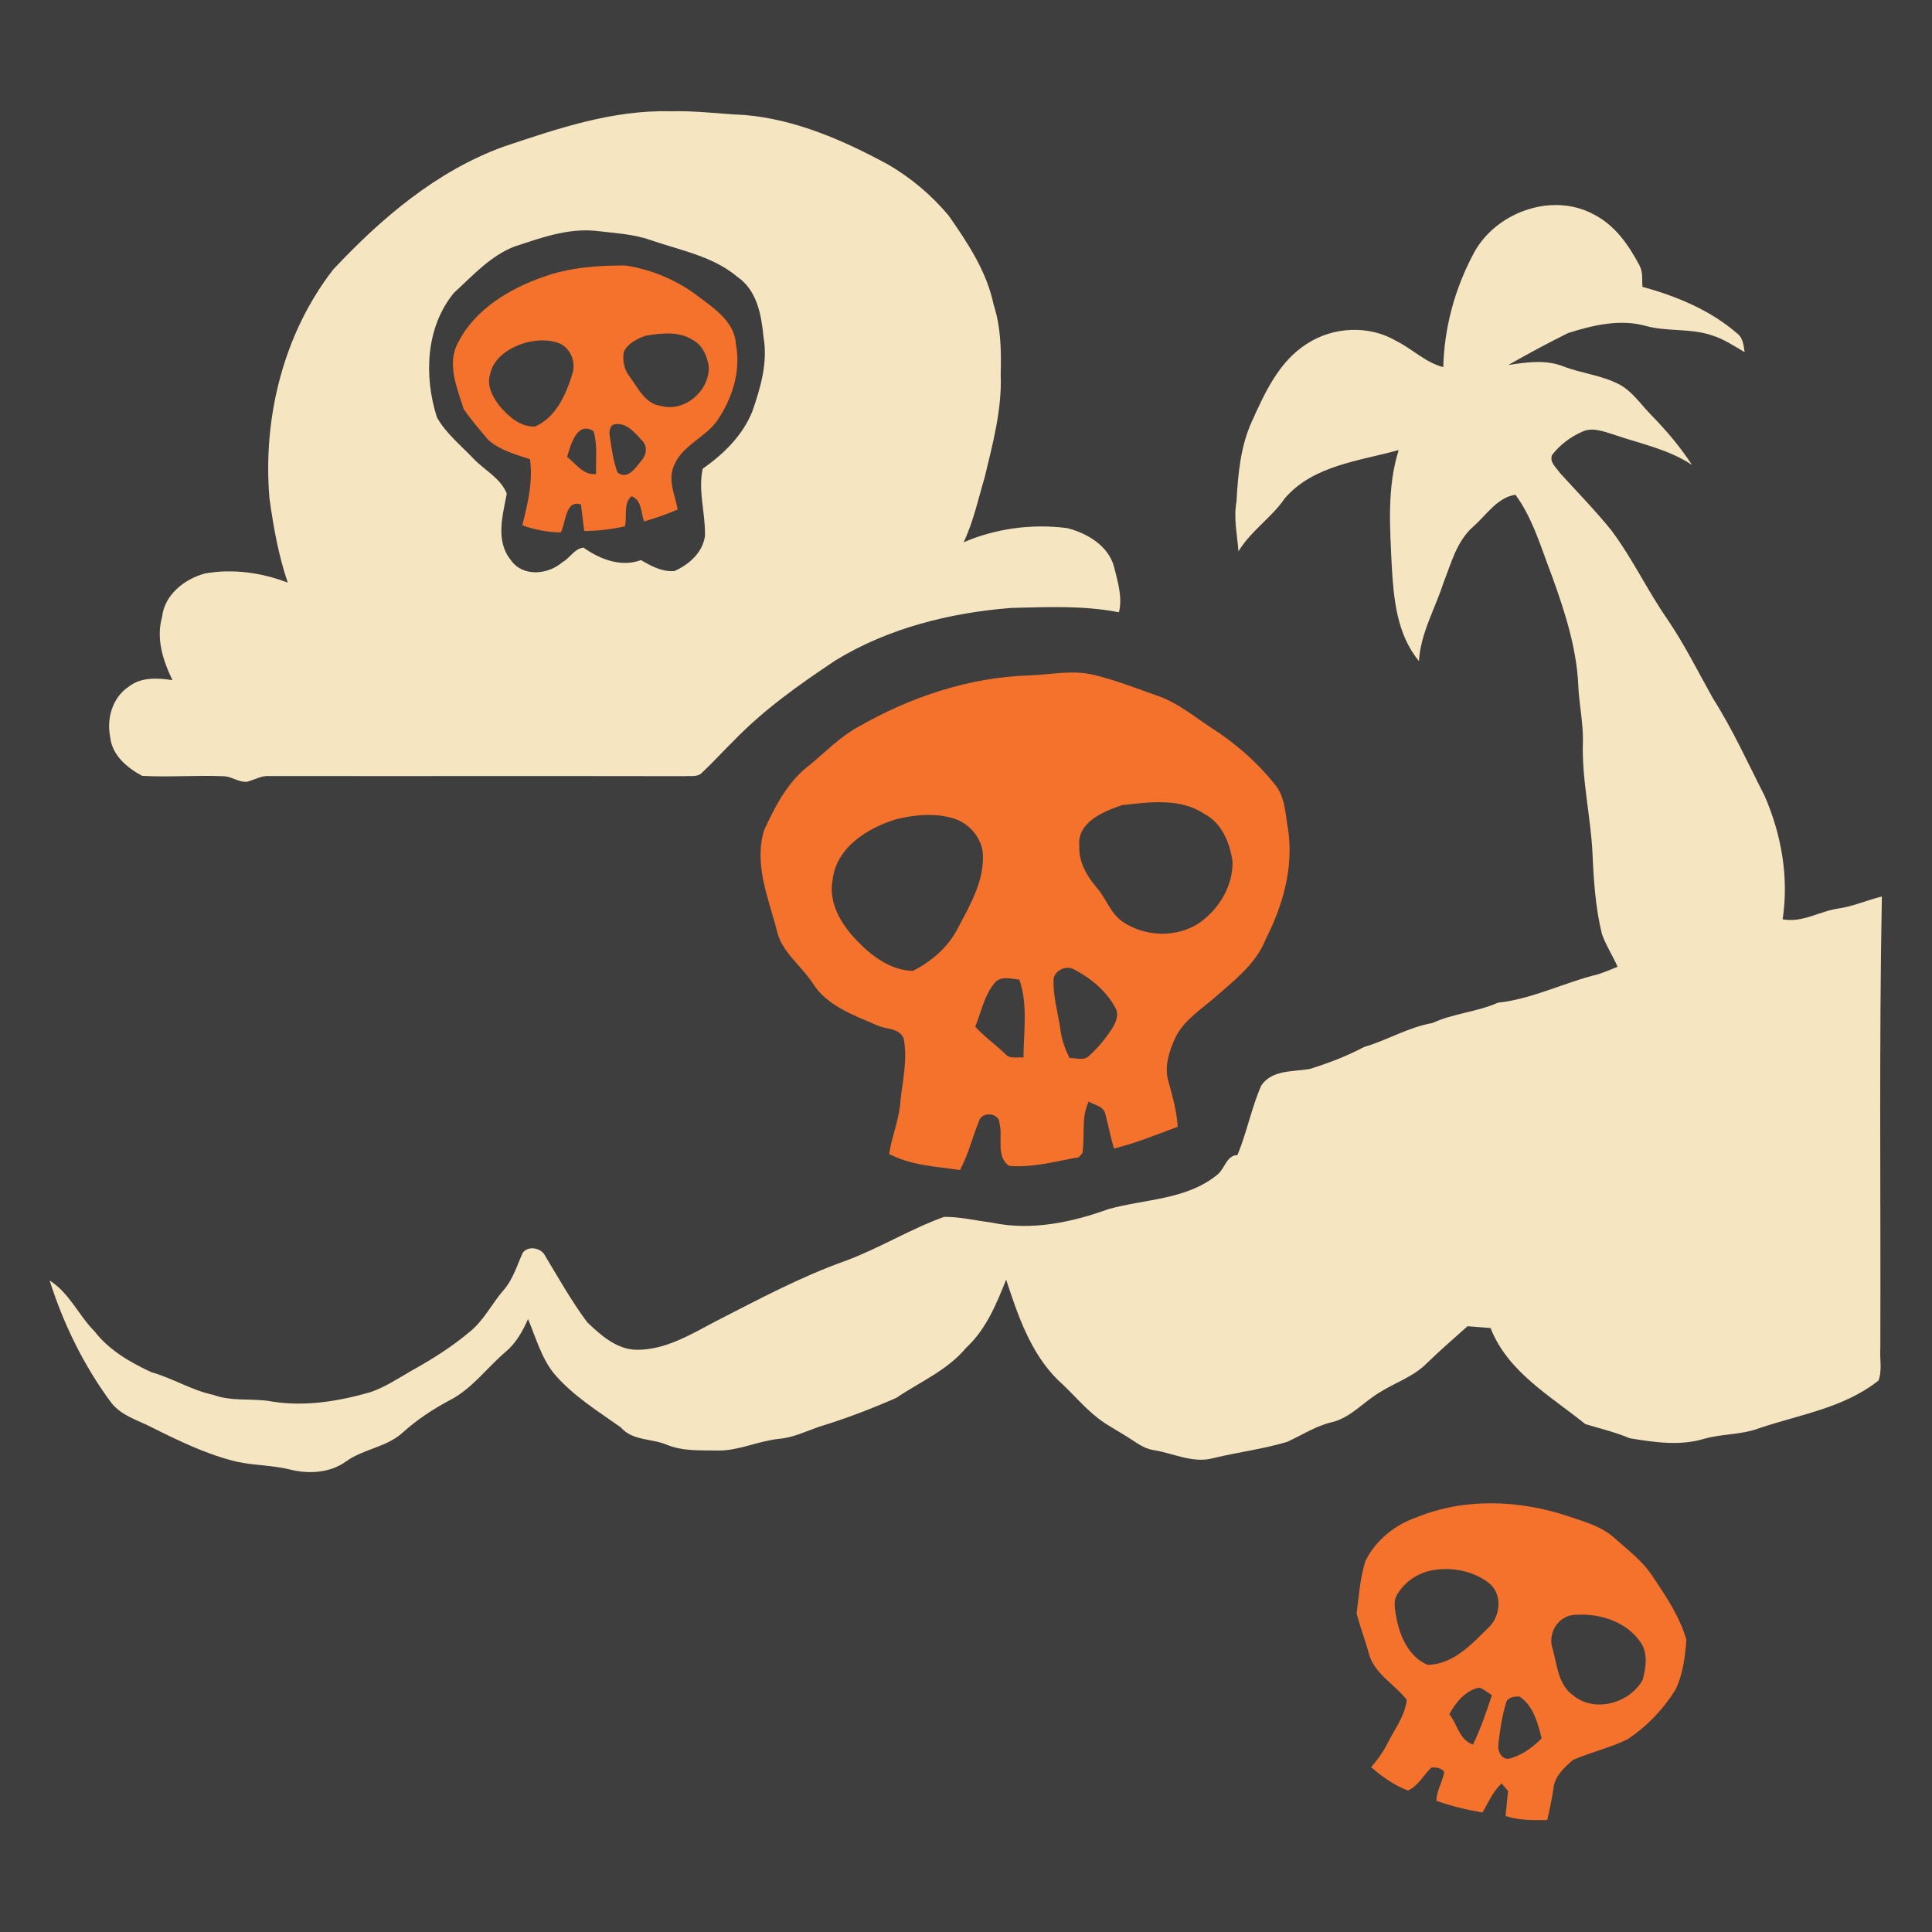
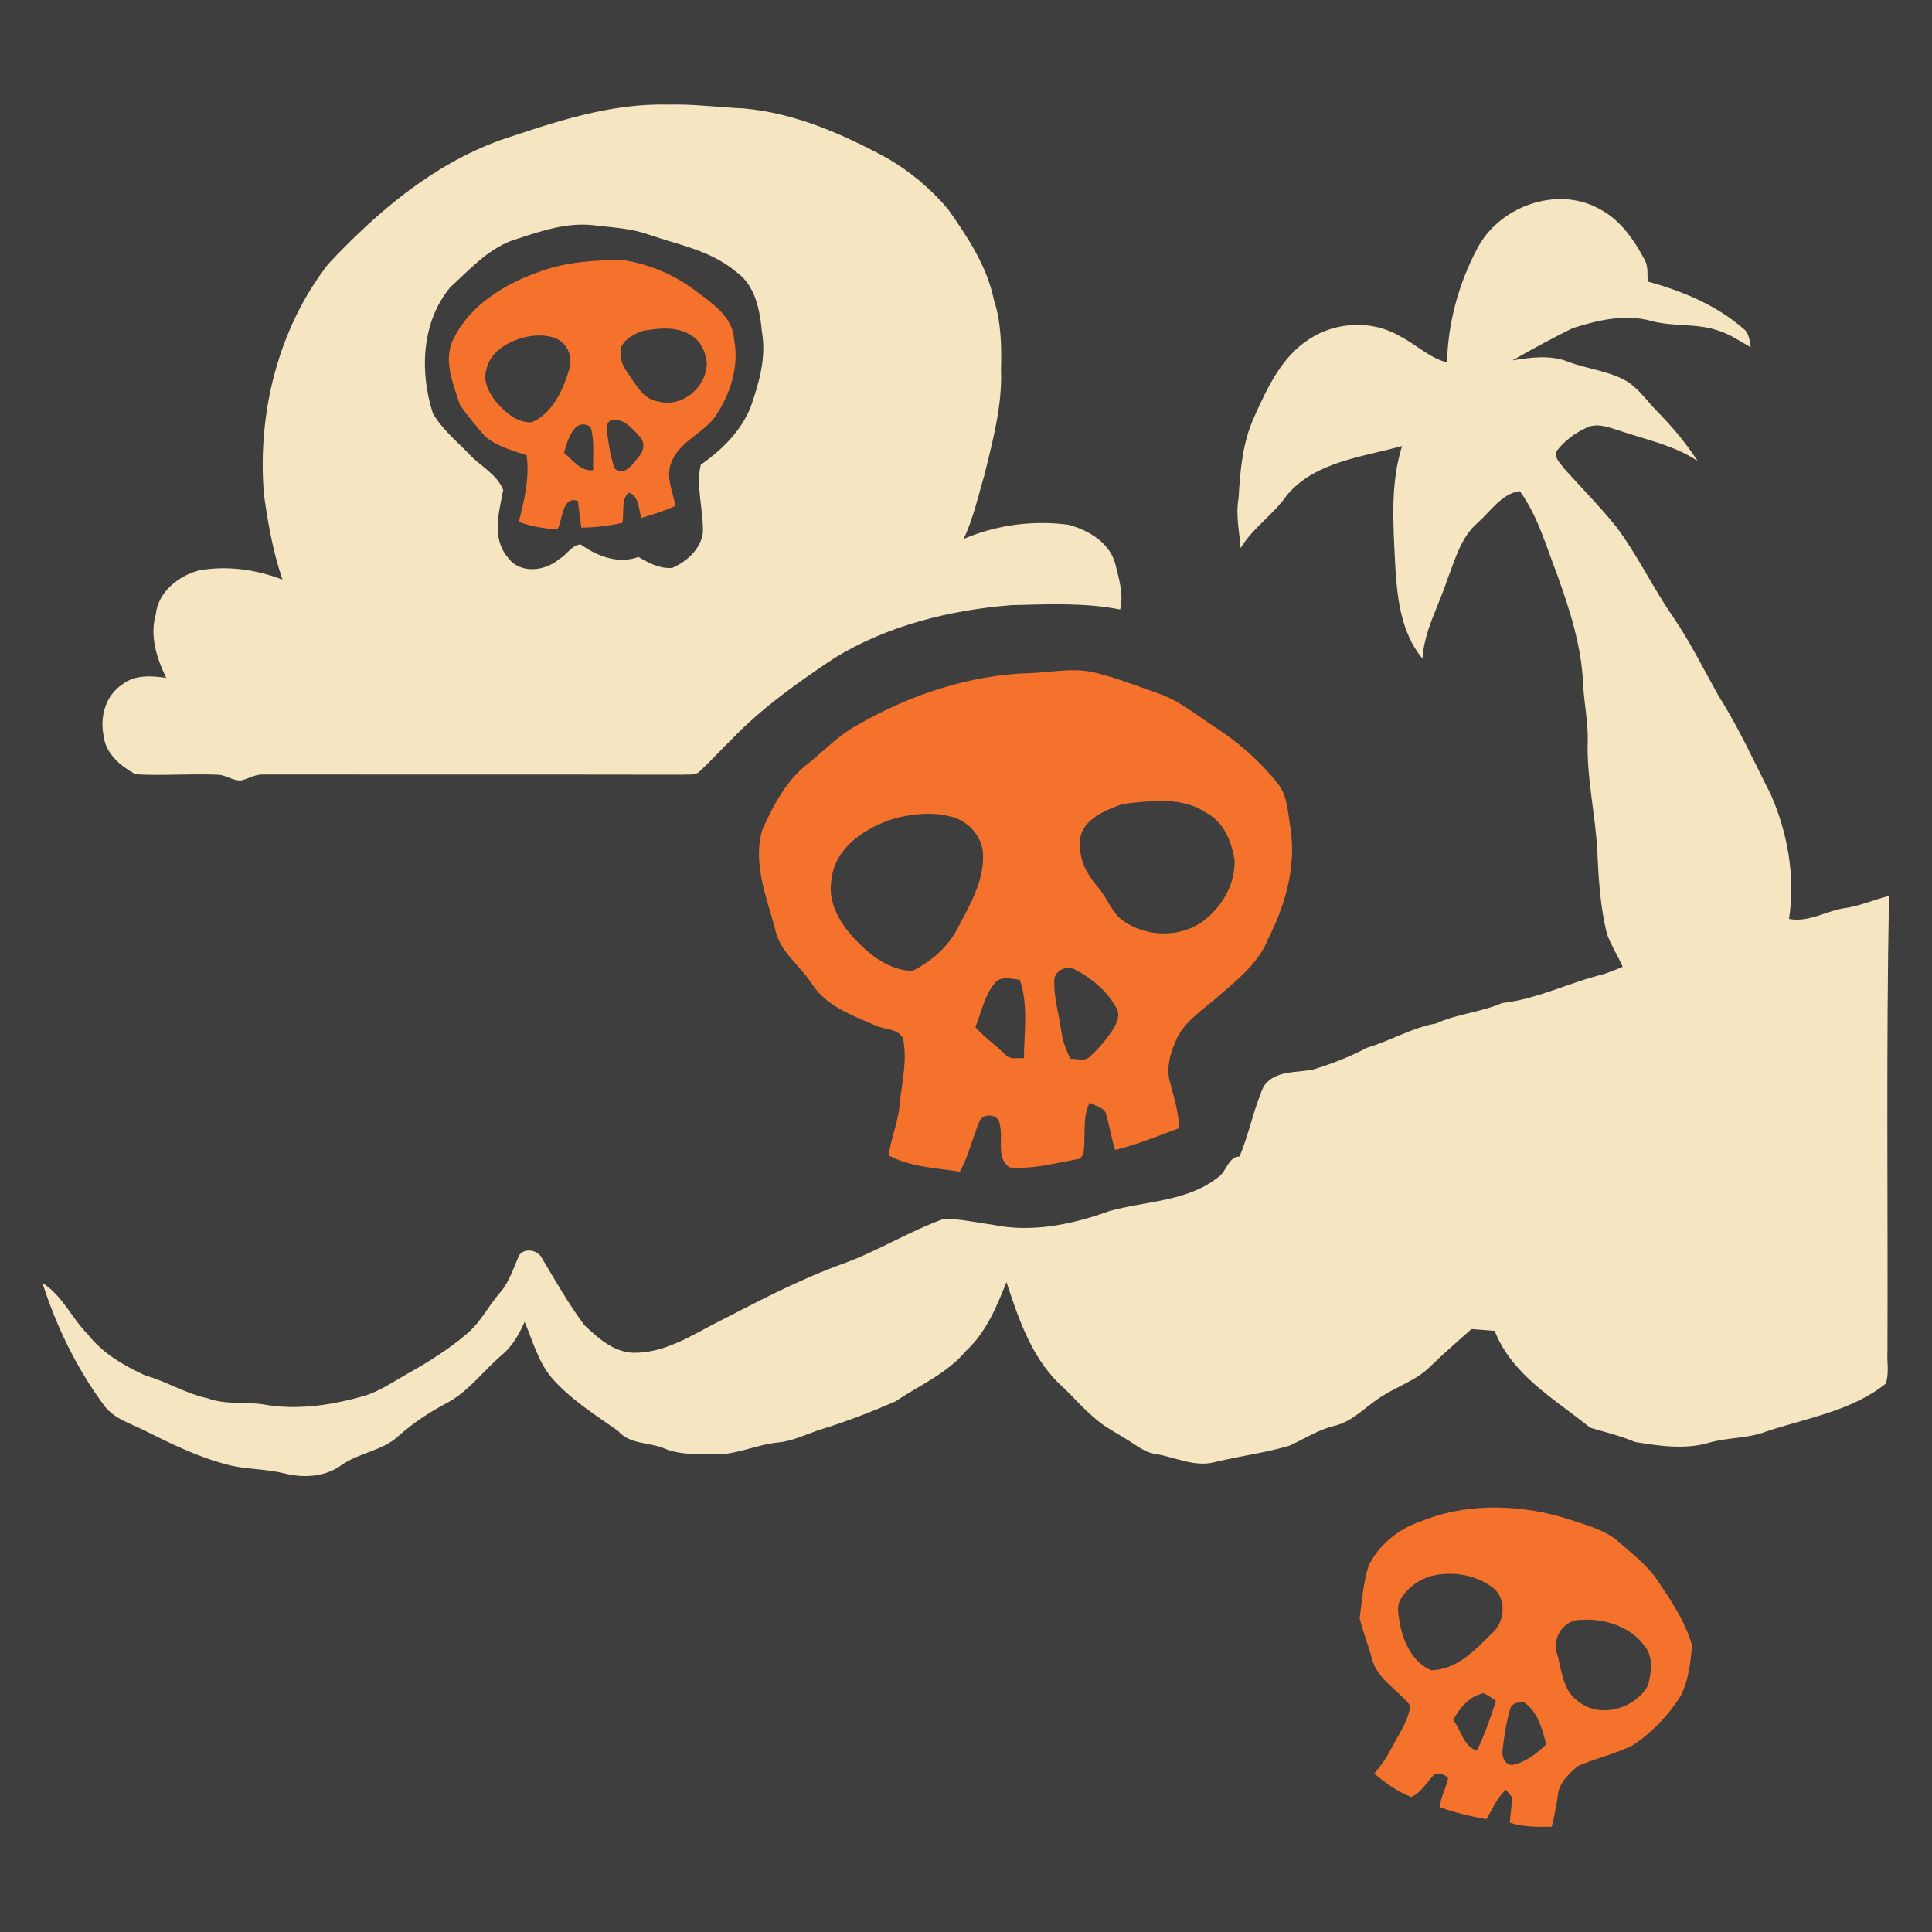
- <svg xmlns="http://www.w3.org/2000/svg" width="516pt" height="516pt" viewBox="0 0 516 516" version="1.1">
-   <path fill="#3e3e3e" opacity="1.00" d=" M 0.00 0.00 L 516.00 0.00 L 516.00 516.00 L 0.00 516.00 L 0.00 0.00 Z" />
-   <path fill="#f5e5c1" opacity="1.00" d=" M 134.43 39.19 C 148.85 34.36 163.63 29.31 179.04 29.73 C 185.71 29.51 192.32 30.44 198.97 30.72 C 212.56 31.90 225.24 37.48 237.11 43.89 C 243.26 47.46 248.81 52.12 253.36 57.58 C 258.46 64.87 263.54 72.51 265.38 81.37 C 267.34 87.40 267.44 93.75 267.27 100.03 C 267.63 109.40 265.14 118.53 262.97 127.56 C 261.24 133.35 259.98 139.34 257.37 144.83 C 266.06 141.10 275.70 139.84 285.06 141.05 C 290.43 142.44 296.07 145.78 297.57 151.48 C 298.52 155.40 299.84 159.48 298.85 163.53 C 289.36 161.66 279.61 162.14 269.99 162.37 C 253.69 163.67 237.30 167.74 223.23 176.32 C 213.56 182.75 203.98 189.52 195.89 197.92 C 193.03 200.71 190.37 203.69 187.45 206.41 C 186.28 207.60 184.50 207.16 183.02 207.30 C 146.00 207.23 108.97 207.31 71.95 207.26 C 69.83 207.11 67.98 208.28 65.99 208.79 C 63.89 209.01 62.10 207.51 60.04 207.33 C 52.68 206.98 45.29 207.63 37.95 207.21 C 33.96 205.06 29.92 201.71 29.44 196.89 C 28.41 191.91 30.02 186.30 34.38 183.40 C 37.70 180.77 42.12 181.07 46.06 181.65 C 43.55 176.46 41.64 170.63 43.27 164.85 C 43.93 158.83 49.24 154.66 54.75 153.16 C 62.19 151.86 69.83 152.91 76.85 155.61 C 74.37 148.27 73.01 140.68 71.96 133.02 C 70.16 111.57 75.69 89.09 89.01 71.96 C 101.84 58.28 116.57 45.70 134.43 39.19 Z" />
-   <path fill="#f5e5c1" opacity="1.00" d=" M 393.29 68.24 C 398.90 56.88 414.37 51.09 425.70 57.29 C 431.33 60.14 435.03 65.49 437.89 70.93 C 438.84 72.66 438.52 74.72 438.67 76.61 C 447.78 79.11 456.78 82.82 463.98 89.07 C 465.55 90.26 465.68 92.26 465.96 94.05 C 463.09 92.40 460.31 90.48 457.11 89.53 C 451.43 87.62 445.29 88.63 439.54 87.04 C 432.64 85.13 425.41 86.85 418.77 88.97 C 413.36 91.65 408.05 94.51 402.82 97.50 C 407.63 96.73 412.75 96.00 417.43 97.81 C 422.31 99.72 427.68 100.18 432.37 102.62 C 436.00 104.50 438.24 108.07 441.06 110.90 C 445.06 114.99 448.77 119.35 451.88 124.16 C 445.53 119.92 437.92 118.48 430.82 116.01 C 428.14 115.18 425.14 114.00 422.42 115.37 C 419.37 116.74 416.59 118.84 414.55 121.49 C 413.72 123.40 415.68 124.92 416.65 126.34 C 421.23 131.39 426.02 136.27 430.31 141.57 C 436.00 149.15 440.03 157.80 445.44 165.56 C 449.99 172.26 453.57 179.54 457.54 186.59 C 462.80 194.86 466.82 203.81 471.27 212.51 C 475.79 222.84 477.81 234.33 476.11 245.53 C 481.38 246.52 485.97 243.37 491.02 242.64 C 495.00 242.07 498.71 240.38 502.61 239.44 C 501.84 279.61 502.34 319.80 502.20 359.97 C 501.99 362.86 502.75 365.97 501.71 368.71 C 492.62 375.98 480.72 377.80 469.95 381.41 C 465.17 383.25 459.91 382.90 455.02 384.31 C 448.57 386.23 441.77 385.20 435.28 384.13 C 431.44 382.51 427.40 381.54 423.42 380.36 C 414.13 372.83 402.69 366.45 398.10 354.69 C 396.05 354.51 394.00 354.35 391.95 354.21 C 388.31 357.47 384.61 360.66 381.11 364.06 C 377.53 367.72 372.52 369.28 368.29 372.00 C 364.07 374.54 360.72 378.61 355.77 379.83 C 351.46 380.82 347.76 383.27 343.80 385.09 C 337.37 387.03 330.66 387.83 324.14 389.42 C 318.62 390.96 313.41 388.11 308.06 387.29 C 305.44 386.89 303.34 385.16 301.16 383.81 C 298.58 382.13 295.80 380.76 293.37 378.87 C 289.38 375.79 286.22 371.84 282.48 368.50 C 275.20 361.27 271.86 351.29 268.72 341.77 C 266.11 348.34 263.32 355.11 258.00 360.00 C 253.02 366.01 245.70 369.06 239.38 373.35 C 232.70 376.27 225.85 378.91 218.86 381.02 C 215.32 382.26 211.87 383.95 208.08 384.29 C 202.61 384.82 197.51 387.41 191.97 387.41 C 187.32 387.31 182.51 387.68 178.11 385.87 C 174.04 384.15 168.89 384.84 165.79 381.21 C 159.59 376.84 153.01 372.76 148.03 366.93 C 144.56 362.67 143.14 357.27 141.03 352.30 C 139.58 355.55 137.82 358.73 135.05 361.04 C 129.99 365.34 126.02 371.01 119.98 374.05 C 115.52 376.43 111.30 379.24 107.53 382.63 C 103.24 386.55 97.06 386.97 92.41 390.33 C 88.06 393.47 82.28 393.74 77.23 392.43 C 72.61 391.31 67.81 391.40 63.17 390.38 C 55.31 388.49 48.00 384.94 40.80 381.35 C 36.94 379.32 32.29 378.13 29.58 374.46 C 22.34 364.66 16.94 353.58 13.25 341.99 C 18.58 345.36 20.99 351.33 25.33 355.67 C 29.18 360.65 34.80 363.87 40.42 366.48 C 46.10 368.08 51.15 371.31 56.96 372.54 C 62.10 374.46 67.64 373.31 72.93 374.37 C 81.64 375.70 90.45 374.25 98.83 371.85 C 102.85 370.50 106.38 368.12 110.03 366.02 C 115.48 363.00 120.80 359.64 125.57 355.60 C 129.34 352.54 131.41 348.05 134.59 344.47 C 137.04 341.61 138.08 337.96 139.61 334.60 C 141.11 332.58 144.59 333.26 145.63 335.46 C 149.23 341.45 152.67 347.56 156.85 353.17 C 160.48 356.62 164.67 360.40 169.99 360.50 C 177.65 360.58 184.42 356.46 190.97 352.99 C 202.37 347.16 213.71 341.06 225.80 336.75 C 234.84 333.42 243.10 328.24 252.16 325.00 C 256.40 324.97 260.67 326.00 264.90 326.54 C 275.35 328.76 286.14 326.52 296.02 322.94 C 305.71 320.22 316.71 320.49 324.94 313.89 C 327.09 312.37 327.50 308.56 330.50 308.49 C 333.01 302.44 334.23 295.94 336.85 289.94 C 339.73 285.65 345.37 286.30 349.83 285.49 C 354.81 283.96 359.69 282.07 364.30 279.64 C 370.53 277.81 376.14 274.35 382.59 273.22 C 388.18 270.65 394.43 270.29 400.05 267.81 C 409.35 266.79 417.79 262.40 426.80 260.21 C 428.58 259.65 430.30 258.90 432.03 258.21 C 430.73 255.25 428.94 252.53 427.85 249.49 C 426.11 242.46 425.65 235.22 425.33 228.02 C 424.86 217.98 422.40 208.09 422.77 198.01 C 422.86 192.97 421.72 188.02 421.53 182.99 C 421.06 173.02 417.96 163.45 414.61 154.13 C 411.69 146.66 409.54 138.71 404.76 132.14 C 399.98 132.80 396.98 137.54 393.56 140.58 C 389.10 144.41 387.65 150.28 385.57 155.52 C 383.33 162.53 379.42 169.06 378.97 176.55 C 373.05 169.42 372.20 159.85 371.70 150.96 C 371.22 140.72 370.42 130.14 373.56 120.20 C 363.02 123.15 350.74 124.26 343.15 133.09 C 339.58 138.31 334.04 141.81 330.77 147.26 C 330.45 142.84 329.43 138.43 330.24 134.00 C 330.65 126.73 331.28 119.29 334.34 112.58 C 337.80 104.90 341.58 96.59 348.94 91.89 C 355.95 87.25 365.56 86.75 372.86 91.03 C 377.18 93.17 380.72 96.83 385.47 98.06 C 385.72 87.69 388.48 77.41 393.29 68.24 Z" />
-   <path fill="#3e3e3e" opacity="1.00" d=" M 137.52 65.80 C 144.42 63.54 151.53 60.95 158.92 61.64 C 163.90 62.26 168.98 62.43 173.77 64.13 C 181.72 66.87 190.42 68.41 197.03 74.01 C 202.19 77.58 203.38 84.21 203.92 90.03 C 205.12 96.79 203.13 103.58 200.92 109.91 C 198.32 116.35 193.27 121.26 187.69 125.18 C 186.37 131.00 188.46 137.20 188.28 143.17 C 187.65 147.60 184.04 150.78 180.14 152.51 C 176.83 152.77 173.94 151.20 171.20 149.59 C 165.83 151.57 160.26 149.37 155.85 146.27 C 153.47 146.46 152.16 149.13 150.13 150.21 C 146.32 153.52 139.54 154.14 136.44 149.58 C 132.25 144.45 134.26 137.68 135.35 131.84 C 133.73 127.69 129.40 125.61 126.47 122.50 C 123.09 118.95 119.14 115.79 116.70 111.49 C 113.20 100.53 113.67 87.43 121.24 78.21 C 126.28 73.61 130.98 68.30 137.52 65.80 Z" />
-   <path fill="#f4722b" opacity="1.00" d=" M 145.06 73.98 C 152.07 71.40 159.63 70.91 167.03 70.90 C 174.13 72.00 180.97 74.88 186.66 79.29 C 190.95 82.50 196.28 86.11 196.56 92.03 C 197.93 99.21 195.52 106.54 191.49 112.45 C 188.13 117.04 181.86 119.13 179.86 124.73 C 178.38 128.49 180.35 132.37 180.99 136.09 C 178.07 137.34 175.07 138.40 172.01 139.26 C 171.14 136.92 171.46 133.51 168.65 132.53 C 166.43 134.42 167.54 137.97 166.90 140.58 C 163.33 141.36 159.70 141.80 156.05 141.82 C 155.68 139.47 155.49 137.10 155.16 134.75 C 150.95 133.32 151.16 139.66 149.78 142.19 C 146.26 142.16 142.79 141.51 139.50 140.29 C 140.93 134.54 142.40 128.61 141.55 122.65 C 137.71 121.37 133.59 120.27 130.48 117.57 C 128.18 114.88 125.87 112.17 123.85 109.28 C 122.08 103.58 119.19 97.12 122.41 91.38 C 126.89 82.60 136.01 77.13 145.06 73.98 Z" />
-   <path fill="#3e3e3e" opacity="1.00" d=" M 172.41 89.67 C 176.55 88.97 181.32 88.40 185.05 90.81 C 187.64 92.20 188.93 95.17 189.30 97.97 C 189.51 104.39 182.84 110.18 176.46 108.41 C 172.30 107.81 170.46 103.71 168.24 100.69 C 166.74 98.81 166.18 96.36 166.61 93.99 C 167.68 91.70 170.13 90.47 172.41 89.67 Z" />
-   <path fill="#3e3e3e" opacity="1.00" d=" M 140.35 91.54 C 143.30 90.77 146.52 90.58 149.41 91.70 C 152.50 93.07 153.95 96.89 152.80 100.05 C 151.13 105.48 148.43 111.51 142.89 113.92 C 138.99 114.06 135.84 111.28 133.48 108.49 C 131.63 106.16 129.93 103.08 130.88 100.03 C 131.77 95.48 136.20 92.73 140.35 91.54 Z" />
-   <path fill="#3e3e3e" opacity="1.00" d=" M 164.28 113.30 C 167.25 112.79 169.61 115.59 171.42 117.60 C 173.12 119.20 172.62 121.66 171.15 123.21 C 169.69 125.05 167.54 128.24 164.93 126.19 C 163.81 123.24 163.39 120.08 162.93 116.97 C 162.65 115.70 162.62 113.57 164.28 113.30 Z" />
-   <path fill="#3e3e3e" opacity="1.00" d=" M 151.46 122.02 C 152.38 118.95 154.09 112.35 158.53 115.15 C 159.62 118.86 159.09 122.80 159.20 126.61 C 155.82 127.02 153.82 123.85 151.46 122.02 Z" />
-   <path fill="#f4722b" opacity="1.00" d=" M 229.06 194.22 C 243.02 186.19 258.79 180.87 274.98 180.38 C 280.63 180.20 286.36 178.87 291.96 180.21 C 297.89 181.62 303.57 183.86 309.31 185.89 C 314.61 187.76 318.97 191.38 323.59 194.44 C 330.00 198.52 335.78 203.60 340.52 209.53 C 343.27 212.86 343.27 217.39 344.01 221.44 C 345.56 231.61 342.64 241.84 338.04 250.86 C 335.43 257.49 329.59 261.87 324.43 266.43 C 320.69 269.64 316.28 272.46 313.98 276.98 C 312.28 280.69 310.84 284.94 312.12 289.02 C 313.20 292.93 314.30 296.86 314.54 300.94 C 308.92 303.02 303.37 305.32 297.53 306.74 C 296.52 303.52 295.98 300.18 295.04 296.95 C 294.25 295.34 292.17 295.08 290.78 294.20 C 288.66 298.51 289.85 303.43 289.07 308.01 C 288.84 308.27 288.37 308.80 288.13 309.07 C 281.99 310.17 275.81 311.92 269.52 311.38 C 265.89 308.90 267.92 303.67 266.94 300.01 C 266.89 297.15 262.19 296.76 261.46 299.45 C 259.70 303.77 258.64 308.37 256.39 312.50 C 250.01 311.53 243.31 311.28 237.48 308.20 C 238.19 303.37 240.24 298.82 240.50 293.91 C 241.10 288.43 242.44 282.89 241.35 277.37 C 240.20 274.45 236.47 274.96 234.06 273.77 C 227.87 271.06 220.91 268.66 217.10 262.66 C 213.94 257.77 208.53 254.15 207.39 248.15 C 205.12 239.60 201.35 230.67 204.07 221.76 C 207.02 215.29 210.49 208.61 216.31 204.26 C 220.49 200.83 224.28 196.85 229.06 194.22 Z" />
-   <path fill="#3e3e3e" opacity="1.00" d=" M 299.66 215.04 C 306.92 214.23 315.16 213.05 321.61 217.35 C 326.30 219.78 328.45 225.06 329.18 230.02 C 329.37 236.50 325.65 242.66 320.48 246.38 C 314.38 250.55 305.87 250.28 299.82 246.16 C 296.56 243.95 295.46 239.93 292.92 237.08 C 290.26 233.98 288.08 230.20 288.26 225.98 C 287.59 219.63 294.73 216.70 299.66 215.04 Z" />
-   <path fill="#3e3e3e" opacity="1.00" d=" M 239.46 218.77 C 244.41 217.59 249.72 217.07 254.67 218.59 C 259.10 219.91 262.65 224.27 262.53 228.97 C 262.56 235.87 258.95 241.96 255.84 247.87 C 253.30 252.90 248.78 256.81 243.80 259.30 C 237.86 259.17 232.79 255.33 228.84 251.20 C 224.70 246.93 221.18 241.16 222.38 234.97 C 223.35 226.28 231.81 221.07 239.46 218.77 Z" />
-   <path fill="#3e3e3e" opacity="1.00" d=" M 281.37 261.94 C 281.30 259.31 284.69 257.65 286.87 258.92 C 291.33 261.25 295.43 264.63 297.86 269.10 C 299.00 270.97 297.98 273.20 296.93 274.85 C 295.21 277.46 293.20 279.89 290.88 281.98 C 289.51 283.40 287.39 282.53 285.67 282.58 C 284.47 280.22 283.56 277.70 283.23 275.07 C 282.61 270.69 281.29 266.39 281.37 261.94 Z" />
-   <path fill="#3e3e3e" opacity="1.00" d=" M 265.58 262.60 C 267.20 260.51 270.05 261.43 272.26 261.65 C 274.58 268.29 273.39 275.55 273.35 282.45 C 271.75 282.25 269.77 282.92 268.56 281.57 C 265.94 279.02 262.91 276.92 260.47 274.20 C 262.07 270.31 262.85 265.92 265.58 262.60 Z" />
-   <path fill="#f4722b" opacity="1.00" d=" M 378.33 405.26 C 391.20 399.96 405.99 400.61 419.02 405.02 C 423.25 406.44 427.75 407.66 431.15 410.74 C 434.70 413.91 438.61 416.82 441.27 420.85 C 444.87 426.22 448.61 431.68 450.40 437.97 C 450.05 442.52 449.49 447.27 447.42 451.41 C 444.13 456.63 439.76 461.20 434.59 464.58 C 429.94 466.84 424.85 467.99 420.12 470.03 C 417.74 472.11 415.07 474.54 414.86 477.91 C 414.41 480.66 413.91 483.39 413.22 486.09 C 409.48 486.17 405.69 486.18 402.10 485.03 C 402.34 482.80 402.57 480.57 402.78 478.34 C 402.35 477.84 401.48 476.83 401.05 476.33 C 398.71 478.46 397.51 481.43 395.93 484.10 C 391.75 483.35 387.61 482.40 383.63 480.95 C 383.69 478.22 385.27 475.88 385.74 473.26 C 384.97 472.15 383.48 471.94 382.25 472.11 C 380.17 474.12 378.77 477.01 376.02 478.22 C 372.37 476.83 369.15 474.53 366.21 471.99 C 367.86 470.02 369.41 467.96 370.55 465.66 C 372.45 461.86 375.22 458.35 375.72 454.00 C 372.58 449.92 367.26 447.18 365.68 441.94 C 364.69 438.21 363.28 434.62 362.32 430.90 C 362.97 426.19 363.22 421.32 364.74 416.79 C 367.47 411.34 372.59 407.21 378.33 405.26 Z" />
-   <path fill="#3e3e3e" opacity="1.00" d=" M 381.35 419.65 C 386.76 418.31 392.90 419.26 397.42 422.61 C 401.31 425.38 400.90 431.56 397.60 434.65 C 393.06 439.13 388.17 444.50 381.31 444.66 C 376.54 442.67 374.10 437.54 373.08 432.76 C 372.69 430.36 371.80 427.54 373.45 425.41 C 375.23 422.58 378.14 420.55 381.35 419.65 Z" />
-   <path fill="#3e3e3e" opacity="1.00" d=" M 421.23 431.27 C 427.23 430.91 434.14 433.10 437.80 438.14 C 440.26 441.06 439.66 445.32 438.70 448.72 C 435.19 454.91 425.90 457.56 420.16 452.80 C 415.94 449.81 415.91 444.31 414.51 439.82 C 413.48 435.53 416.66 431.11 421.23 431.27 Z" />
-   <path fill="#3e3e3e" opacity="1.00" d=" M 387.10 457.85 C 388.77 454.67 391.39 451.49 395.07 450.72 C 396.32 451.16 397.35 452.04 398.45 452.76 C 396.99 457.23 395.45 461.69 393.41 465.94 C 389.74 464.73 389.28 460.55 387.10 457.85 Z" />
-   <path fill="#3e3e3e" opacity="1.00" d=" M 402.17 455.07 C 402.44 453.30 404.41 453.04 405.87 453.12 C 409.55 455.66 410.73 460.21 411.74 464.31 C 409.27 466.72 406.34 468.94 402.93 469.73 C 400.97 469.92 399.96 467.64 400.17 466.02 C 400.56 462.33 401.11 458.63 402.17 455.07 Z" />
+ <svg xmlns="http://www.w3.org/2000/svg" width="1280" height="1280" viewBox="0 0 1024 1024" version="1.1" id="svg2">
+   <defs id="defs44" />
+   <path d="m 0,0 1024,0 0,1024 L 0,1024 0,0 z" id="path4" style="fill:#3e3e3e" />
+   <path d="m 359.1,55.4 c -1.664,-0.01 -3.333,-0.005 -5,0.05 -30.82,-0.84 -60.41,9.29 -89.25,18.95 -35.72,13.02 -65.19,38.14 -90.85,65.5 -26.64,34.26 -37.7,79.25 -34.1,122.15 2.1,15.32 4.84,30.47 9.8,45.15 -14.04,-5.4 -29.32,-7.5 -44.2,-4.9 -11.02,3 -21.63,11.36 -22.95,23.4 -3.26,11.56 0.53,23.22 5.55,33.6 -7.88,-1.16 -16.71,-1.76 -23.35,3.5 -8.72,5.8 -11.91,17.04 -9.85,27 0.96,9.64 9.02,16.3 17,20.6 14.68,0.84 29.48,-0.45 44.2,0.25 4.12,0.36 7.7,3.39 11.9,2.95 3.98,-1.02 7.66,-3.4 11.9,-3.1 74.04,0.1 148.11,-0.04 222.15,0.1 2.96,-0.28 6.51,0.58 8.85,-1.8 5.84,-5.44 11.18,-11.37 16.9,-16.95 16.18,-16.8 35.31,-30.34 54.65,-43.2 28.14,-17.16 60.95,-25.3 93.55,-27.9 19.24,-0.46 38.72,-1.44 57.7,2.3 1.98,-8.1 -0.65,-16.26 -2.55,-24.1 -3,-11.4 -14.31,-18.07 -25.05,-20.85 -18.72,-2.42 -37.97,0.09 -55.35,7.55 5.22,-10.98 7.74,-22.97 11.2,-34.55 4.34,-18.06 9.32,-36.31 8.6,-55.05 0.34,-12.56 0.12,-25.24 -3.8,-37.3 C 523.07,141.03 512.9,125.73 502.7,111.15 493.6,100.23 482.5,90.94 470.2,83.8 446.46,70.98 421.13,59.81 393.95,57.45 382.312,56.96 370.749,55.469 359.1,55.4 z m -50.8,63.65 c 1.83,-0.018 3.703,0.077 5.55,0.25 9.96,1.24 20.12,1.55 29.7,4.95 15.9,5.48 33.28,8.55 46.5,19.75 10.32,7.14 12.72,20.41 13.8,32.05 2.4,13.52 -1.58,27.09 -6,39.75 -5.2,12.88 -15.29,22.71 -26.45,30.55 -2.64,11.64 1.51,24.06 1.15,36 -1.26,8.86 -8.45,15.19 -16.25,18.65 -6.62,0.52 -12.42,-2.58 -17.9,-5.8 -10.74,3.96 -21.88,-0.45 -30.7,-6.65 -4.76,0.38 -7.39,5.69 -11.45,7.85 -7.62,6.62 -21.15,7.87 -27.35,-1.25 -8.38,-10.26 -4.38,-23.77 -2.2,-35.45 -3.24,-8.3 -11.89,-12.48 -17.75,-18.7 -6.76,-7.1 -14.67,-13.4 -19.55,-22 -7,-21.92 -6.04,-48.16 9.1,-66.6 10.08,-9.2 19.47,-19.8 32.55,-24.8 12.075,-3.955 24.438,-8.421 37.25,-8.55 z" id="path6" style="fill:#f5e5c1" />
+   <path d="m 782.58,132.48 c 11.22,-22.72 42.16,-34.3 64.82,-21.9 11.26,5.7 18.66,16.4 24.38,27.28 1.9,3.46 1.26,7.58 1.56,11.36 18.22,5 36.22,12.42 50.62,24.92 3.14,2.38 3.4,6.38 3.96,9.96 -5.74,-3.3 -11.3,-7.14 -17.7,-9.04 -11.36,-3.82 -23.64,-1.8 -35.14,-4.98 -13.8,-3.82 -28.26,-0.38 -41.54,3.86 -10.82,5.36 -21.44,11.08 -31.9,17.06 9.62,-1.54 19.86,-3 29.22,0.62 9.76,3.82 20.5,4.74 29.88,9.62 7.26,3.76 11.74,10.9 17.38,16.56 8,8.18 15.42,16.9 21.64,26.52 -12.7,-8.48 -27.92,-11.36 -42.12,-16.3 -5.36,-1.66 -11.36,-4.02 -16.8,-1.28 -6.1,2.74 -11.66,6.94 -15.74,12.24 -1.66,3.82 2.26,6.86 4.2,9.7 9.16,10.1 18.74,19.86 27.32,30.46 11.38,15.16 19.44,32.46 30.26,47.98 9.1,13.4 16.26,27.96 24.2,42.06 10.52,16.54 18.56,34.44 27.46,51.84 9.04,20.66 13.08,43.64 9.68,66.04 10.54,1.98 19.72,-4.32 29.82,-5.78 7.96,-1.14 15.38,-4.52 23.18,-6.4 -1.54,80.34 -0.54,160.72 -0.82,241.06 -0.42,5.78 1.1,12 -0.98,17.48 -18.18,14.54 -41.98,18.18 -63.52,25.4 -9.56,3.68 -20.08,2.98 -29.86,5.8 -12.9,3.84 -26.5,1.78 -39.48,-0.36 -7.68,-3.24 -15.76,-5.18 -23.72,-7.54 -18.58,-15.06 -41.46,-27.82 -50.64,-51.34 -4.1,-0.36 -8.2,-0.68 -12.3,-0.96 -7.28,6.52 -14.68,12.9 -21.68,19.7 -7.16,7.32 -17.18,10.44 -25.64,15.88 -8.44,5.08 -15.14,13.22 -25.04,15.66 -8.62,1.98 -16.02,6.88 -23.94,10.52 -12.86,3.88 -26.28,5.48 -39.32,8.66 -11.04,3.08 -21.46,-2.62 -32.16,-4.26 -5.24,-0.8 -9.44,-4.26 -13.8,-6.96 -5.16,-3.36 -10.72,-6.1 -15.58,-9.88 -7.98,-6.16 -14.3,-14.06 -21.78,-20.74 -14.56,-14.46 -21.24,-34.42 -27.52,-53.46 -5.22,13.14 -10.8,26.68 -21.44,36.46 -9.96,12.02 -24.6,18.12 -37.24,26.7 -13.36,5.84 -27.06,11.12 -41.04,15.34 -7.08,2.48 -13.98,5.86 -21.56,6.54 -10.94,1.06 -21.14,6.24 -32.22,6.24 -9.3,-0.2 -18.92,0.54 -27.72,-3.08 -8.14,-3.44 -18.44,-2.06 -24.64,-9.32 -12.4,-8.74 -25.56,-16.9 -35.52,-28.56 -6.94,-8.52 -9.78,-19.32 -14,-29.26 -2.9,6.5 -6.42,12.86 -11.96,17.48 -10.12,8.6 -18.06,19.94 -30.14,26.02 -8.92,4.76 -17.36,10.38 -24.9,17.16 -8.58,7.84 -20.94,8.68 -30.24,15.4 -8.7,6.28 -20.26,6.82 -30.36,4.2 -9.24,-2.24 -18.84,-2.06 -28.12,-4.1 C 106.62,772.98 92,765.88 77.6,758.7 69.88,754.64 60.58,752.26 55.16,744.92 40.68,725.32 29.88,703.16 22.5,679.98 c 10.66,6.74 15.48,18.68 24.16,27.36 7.7,9.96 18.94,16.4 30.18,21.62 11.36,3.2 21.46,9.66 33.08,12.12 10.28,3.84 21.36,1.54 31.94,3.66 17.42,2.66 35.04,-0.24 51.8,-5.04 8.04,-2.7 15.1,-7.46 22.4,-11.66 10.9,-6.04 21.54,-12.76 31.08,-20.84 7.54,-6.12 11.68,-15.1 18.04,-22.26 4.9,-5.72 6.98,-13.02 10.04,-19.74 3,-4.04 9.96,-2.68 12.04,1.72 7.2,11.98 14.08,24.2 22.44,35.42 7.26,6.9 15.64,14.46 26.28,14.66 15.32,0.16 28.86,-8.08 41.96,-15.02 22.8,-11.66 45.48,-23.86 69.66,-32.48 18.08,-6.66 34.6,-17.02 52.72,-23.5 8.48,-0.06 17.02,2 25.48,3.08 20.9,4.44 42.48,-0.04 62.24,-7.2 19.38,-5.44 41.38,-4.9 57.84,-18.1 4.3,-3.04 5.12,-10.66 11.12,-10.8 5.02,-12.1 7.46,-25.1 12.7,-37.1 5.76,-8.58 17.04,-7.28 25.96,-8.9 9.96,-3.06 19.72,-6.84 28.94,-11.7 12.46,-3.66 23.68,-10.58 36.58,-12.84 11.18,-5.14 23.68,-5.86 34.92,-10.82 18.6,-2.04 35.48,-10.82 53.5,-15.2 3.56,-1.12 7,-2.62 10.46,-4 -2.6,-5.92 -6.18,-11.36 -8.36,-17.44 -3.48,-14.06 -4.4,-28.54 -5.04,-42.94 -0.94,-20.08 -5.86,-39.86 -5.12,-60.02 0.18,-10.08 -2.1,-19.98 -2.48,-30.04 -0.94,-19.94 -7.14,-39.08 -13.84,-57.72 -5.84,-14.94 -10.14,-30.84 -19.7,-43.98 -9.56,1.32 -15.56,10.8 -22.4,16.88 -8.92,7.66 -11.82,19.4 -15.98,29.88 -4.48,14.02 -12.3,27.08 -13.2,42.06 -11.84,-14.26 -13.54,-33.4 -14.54,-51.18 -0.96,-20.48 -2.56,-41.64 3.72,-61.52 -21.08,5.9 -45.64,8.12 -60.82,25.78 -7.14,10.44 -18.22,17.44 -24.76,28.34 -0.64,-8.84 -2.68,-17.66 -1.06,-26.52 0.82,-14.54 2.08,-29.42 8.2,-42.84 6.92,-15.36 14.48,-31.98 29.2,-41.38 14.02,-9.28 33.24,-10.28 47.84,-1.72 8.64,4.28 15.72,11.6 25.22,14.06 0.5,-20.74 6.02,-41.3 15.64,-59.64 z" id="path8" style="fill:#f5e5c1" />
+   <path style="fill:#f4722b" d="m 330.05,137.8 c -14.8,0.02 -29.93,0.99 -43.95,6.15 -18.1,6.3 -36.34,17.24 -45.3,34.8 -6.44,11.48 -0.64,24.4 2.9,35.8 4.04,5.78 8.65,11.22 13.25,16.6 6.22,5.4 14.47,7.59 22.15,10.15 1.7,11.92 -1.24,23.8 -4.1,35.3 6.58,2.44 13.51,3.74 20.55,3.8 2.76,-5.06 2.33,-17.76 10.75,-14.9 0.66,4.7 1.06,9.45 1.8,14.15 7.3,-0.04 14.56,-0.94 21.7,-2.5 1.28,-5.22 -0.94,-12.32 3.5,-16.1 5.62,1.96 4.96,8.77 6.7,13.45 6.12,-1.72 12.16,-3.8 18,-6.3 -1.28,-7.44 -5.26,-15.23 -2.3,-22.75 4,-11.2 16.58,-15.37 23.3,-24.55 8.06,-11.82 12.84,-26.49 10.1,-40.85 -0.56,-11.84 -11.22,-19.03 -19.8,-25.45 -11.38,-8.82 -25.05,-14.6 -39.25,-16.8 z m 23.7,36.35 c 4.353,0.142 8.62,1.04 12.35,3.45 5.18,2.78 7.76,8.75 8.5,14.35 0.42,12.84 -12.94,24.39 -25.7,20.85 -8.32,-1.2 -11.96,-9.36 -16.4,-15.4 -3,-3.76 -4.16,-8.66 -3.3,-13.4 2.14,-4.58 7.04,-7.05 11.6,-8.65 4.14,-0.7 8.598,-1.343 12.95,-1.2 z m -67.95,3.65 c 3.07,-0.007 6.11,0.48 9,1.6 6.18,2.74 9.1,10.38 6.8,16.7 -3.34,10.86 -8.72,22.93 -19.8,27.75 -7.8,0.28 -14.13,-5.27 -18.85,-10.85 -3.7,-4.66 -7.1,-10.85 -5.2,-16.95 1.78,-9.1 10.65,-14.57 18.95,-16.95 2.95,-0.77 6.03,-1.292 9.1,-1.3 z m 39.85,44.7 c 5.426,-0.21 9.806,4.931 13.2,8.7 3.4,3.2 2.39,8.1 -0.55,11.2 -2.92,3.68 -7.23,10.1 -12.45,6 -2.24,-5.9 -3.08,-12.23 -4,-18.45 -0.56,-2.54 -0.62,-6.81 2.7,-7.35 0.371,-0.064 0.738,-0.086 1.1,-0.1 z m -17.05,2.45 c 1.307,-0.101 2.785,0.3 4.45,1.35 2.18,7.42 1.13,15.28 1.35,22.9 -6.76,0.82 -10.78,-5.49 -15.5,-9.15 1.495,-4.989 4.038,-14.661 9.7,-15.1 z" id="path12" />
+   <path style="fill:#f4722b" d="m 567.25,355.25 c -7.085,0.157 -14.238,1.275 -21.3,1.5 -32.38,0.98 -63.93,11.64 -91.85,27.7 -9.56,5.26 -17.14,13.19 -25.5,20.05 -11.64,8.7 -18.55,22.06 -24.45,35 -5.44,17.82 2.11,35.7 6.65,52.8 2.28,12 13.08,19.22 19.4,29 7.62,12 21.52,16.83 33.9,22.25 4.82,2.38 12.3,1.36 14.6,7.2 2.18,11.04 -0.5,22.09 -1.7,33.05 -0.52,9.82 -4.63,18.94 -6.05,28.6 11.66,6.16 25.09,6.66 37.85,8.6 4.5,-8.26 6.58,-17.46 10.1,-26.1 1.46,-5.38 10.9,-4.62 11,1.1 1.96,7.32 -2.11,17.79 5.15,22.75 12.58,1.08 24.92,-2.4 37.2,-4.6 0.48,-0.54 1.44,-1.63 1.9,-2.15 1.56,-9.16 -0.84,-18.98 3.4,-27.6 2.78,1.76 6.97,2.28 8.55,5.5 1.88,6.46 2.93,13.16 4.95,19.6 11.68,-2.84 22.81,-7.44 34.05,-11.6 -0.48,-8.16 -2.69,-16.03 -4.85,-23.85 -2.56,-8.16 0.3,-16.68 3.7,-24.1 4.6,-9.04 13.42,-14.68 20.9,-21.1 10.32,-9.12 22.03,-17.89 27.25,-31.15 9.2,-18.04 15,-38.46 11.9,-58.8 -1.48,-8.1 -1.45,-17.19 -6.95,-23.85 -9.48,-11.86 -21.03,-21.99 -33.85,-30.15 -9.24,-6.12 -18,-13.36 -28.6,-17.1 -11.48,-4.06 -22.84,-8.58 -34.7,-11.4 -4.2,-1.005 -8.399,-1.244 -12.65,-1.15 z m 47.8,69.25 c 8.536,-0.016 16.894,1.363 24.15,6.2 9.38,4.86 13.69,15.43 15.15,25.35 0.38,12.96 -7.06,25.26 -17.4,32.7 -12.2,8.34 -29.2,7.79 -41.3,-0.45 -6.52,-4.42 -8.72,-12.45 -13.8,-18.15 -5.32,-6.2 -9.71,-13.76 -9.35,-22.2 -1.34,-12.7 12.94,-18.53 22.8,-21.85 6.353,-0.709 13.111,-1.588 19.75,-1.6 z m -124.9,6.85 c 5.13,-0.175 10.25,0.33 15.2,1.85 8.86,2.64 15.94,11.35 15.7,20.75 0.06,13.8 -7.13,25.98 -13.35,37.8 -5.08,10.06 -14.14,17.87 -24.1,22.85 -11.88,-0.26 -22,-7.94 -29.9,-16.2 -8.28,-8.54 -15.35,-20.07 -12.95,-32.45 1.94,-17.38 18.85,-27.8 34.15,-32.4 4.95,-1.18 10.12,-2.025 15.25,-2.2 z m 76,81.6 c 1.247,-0.036 2.51,0.265 3.6,0.9 8.92,4.66 17.09,11.41 21.95,20.35 2.28,3.74 0.25,8.2 -1.85,11.5 -3.44,5.22 -7.46,10.07 -12.1,14.25 -2.74,2.84 -6.96,1.1 -10.4,1.2 -2.4,-4.72 -4.24,-9.74 -4.9,-15 -1.24,-8.76 -3.86,-17.35 -3.7,-26.25 -0.105,-3.945 3.66,-6.841 7.4,-6.95 z m -32.75,5.55 c 2.382,-0.008 4.89,0.58 7.1,0.8 4.64,13.28 2.28,27.8 2.2,41.6 -3.2,-0.4 -7.18,0.95 -9.6,-1.75 -5.24,-5.1 -11.27,-9.31 -16.15,-14.75 3.2,-7.78 4.74,-16.56 10.2,-23.2 1.62,-2.09 3.868,-2.692 6.25,-2.7 z" id="path22" />
+   <path d="m 793.25,799 c -13.87,-0.102 -27.73,2.2 -40.6,7.5 -11.48,3.9 -21.69,12.2 -27.15,23.1 -3.04,9.06 -3.55,18.78 -4.85,28.2 1.92,7.44 4.72,14.64 6.7,22.1 3.16,10.48 13.82,15.94 20.1,24.1 -1,8.7 -6.55,15.7 -10.35,23.3 -2.28,4.6 -5.4,8.76 -8.7,12.7 5.88,5.08 12.35,9.67 19.65,12.45 5.5,-2.42 8.29,-8.23 12.45,-12.25 2.46,-0.34 5.46,0.08 7,2.3 -0.94,5.24 -4.13,9.94 -4.25,15.4 7.96,2.9 16.24,4.8 24.6,6.3 3.16,-5.34 5.57,-11.29 10.25,-15.55 0.86,1 2.59,3.05 3.45,4.05 -0.42,4.46 -0.87,8.89 -1.35,13.35 7.18,2.3 14.77,2.31 22.25,2.15 1.38,-5.4 2.35,-10.9 3.25,-16.4 0.42,-6.74 5.79,-11.59 10.55,-15.75 9.46,-4.08 19.65,-6.38 28.95,-10.9 10.34,-6.76 19.07,-15.91 25.65,-26.35 4.14,-8.28 5.25,-17.75 5.95,-26.85 -3.58,-12.58 -11.05,-23.51 -18.25,-34.25 -5.32,-8.06 -13.15,-13.86 -20.25,-20.2 -6.8,-6.16 -15.79,-8.61 -24.25,-11.45 -13.03,-4.41 -26.93,-6.947 -40.8,-7.05 z M 767,834.15 c 8.442,-0.282 17.07,2.025 23.85,7.05 7.78,5.54 6.95,17.92 0.35,24.1 -9.08,8.96 -18.88,19.68 -32.6,20 -9.54,-3.98 -14.41,-14.24 -16.45,-23.8 -0.78,-4.8 -2.55,-10.44 0.75,-14.7 3.56,-5.66 9.38,-9.7 15.8,-11.5 2.705,-0.67 5.486,-1.056 8.3,-1.15 z m 73.75,24.3 c 11.433,-0.075 23.988,4.4 30.85,13.85 4.92,5.84 3.72,14.35 1.8,21.15 -7.02,12.38 -25.62,17.67 -37.1,8.15 -8.44,-5.98 -8.5,-16.97 -11.3,-25.95 -2.06,-8.58 4.31,-17.42 13.45,-17.1 0.75,-0.045 1.538,-0.095 2.3,-0.1 z m -54.6,39 c 2.5,0.88 4.55,2.61 6.75,4.05 -2.92,8.94 -6.02,17.9 -10.1,26.4 -7.34,-2.42 -8.24,-10.8 -12.6,-16.2 3.34,-6.36 8.59,-12.71 15.95,-14.25 z m 20.45,4.75 c 0.388,-0.006 0.785,0.03 1.15,0.05 7.36,5.08 9.73,14.15 11.75,22.35 -4.94,4.82 -10.83,9.27 -17.65,10.85 -3.92,0.38 -5.92,-4.16 -5.5,-7.4 0.78,-7.38 1.88,-14.78 4,-21.9 0.472,-3.098 3.532,-3.909 6.25,-3.95 z" id="path32" style="fill:#f4722b" />
</svg>
